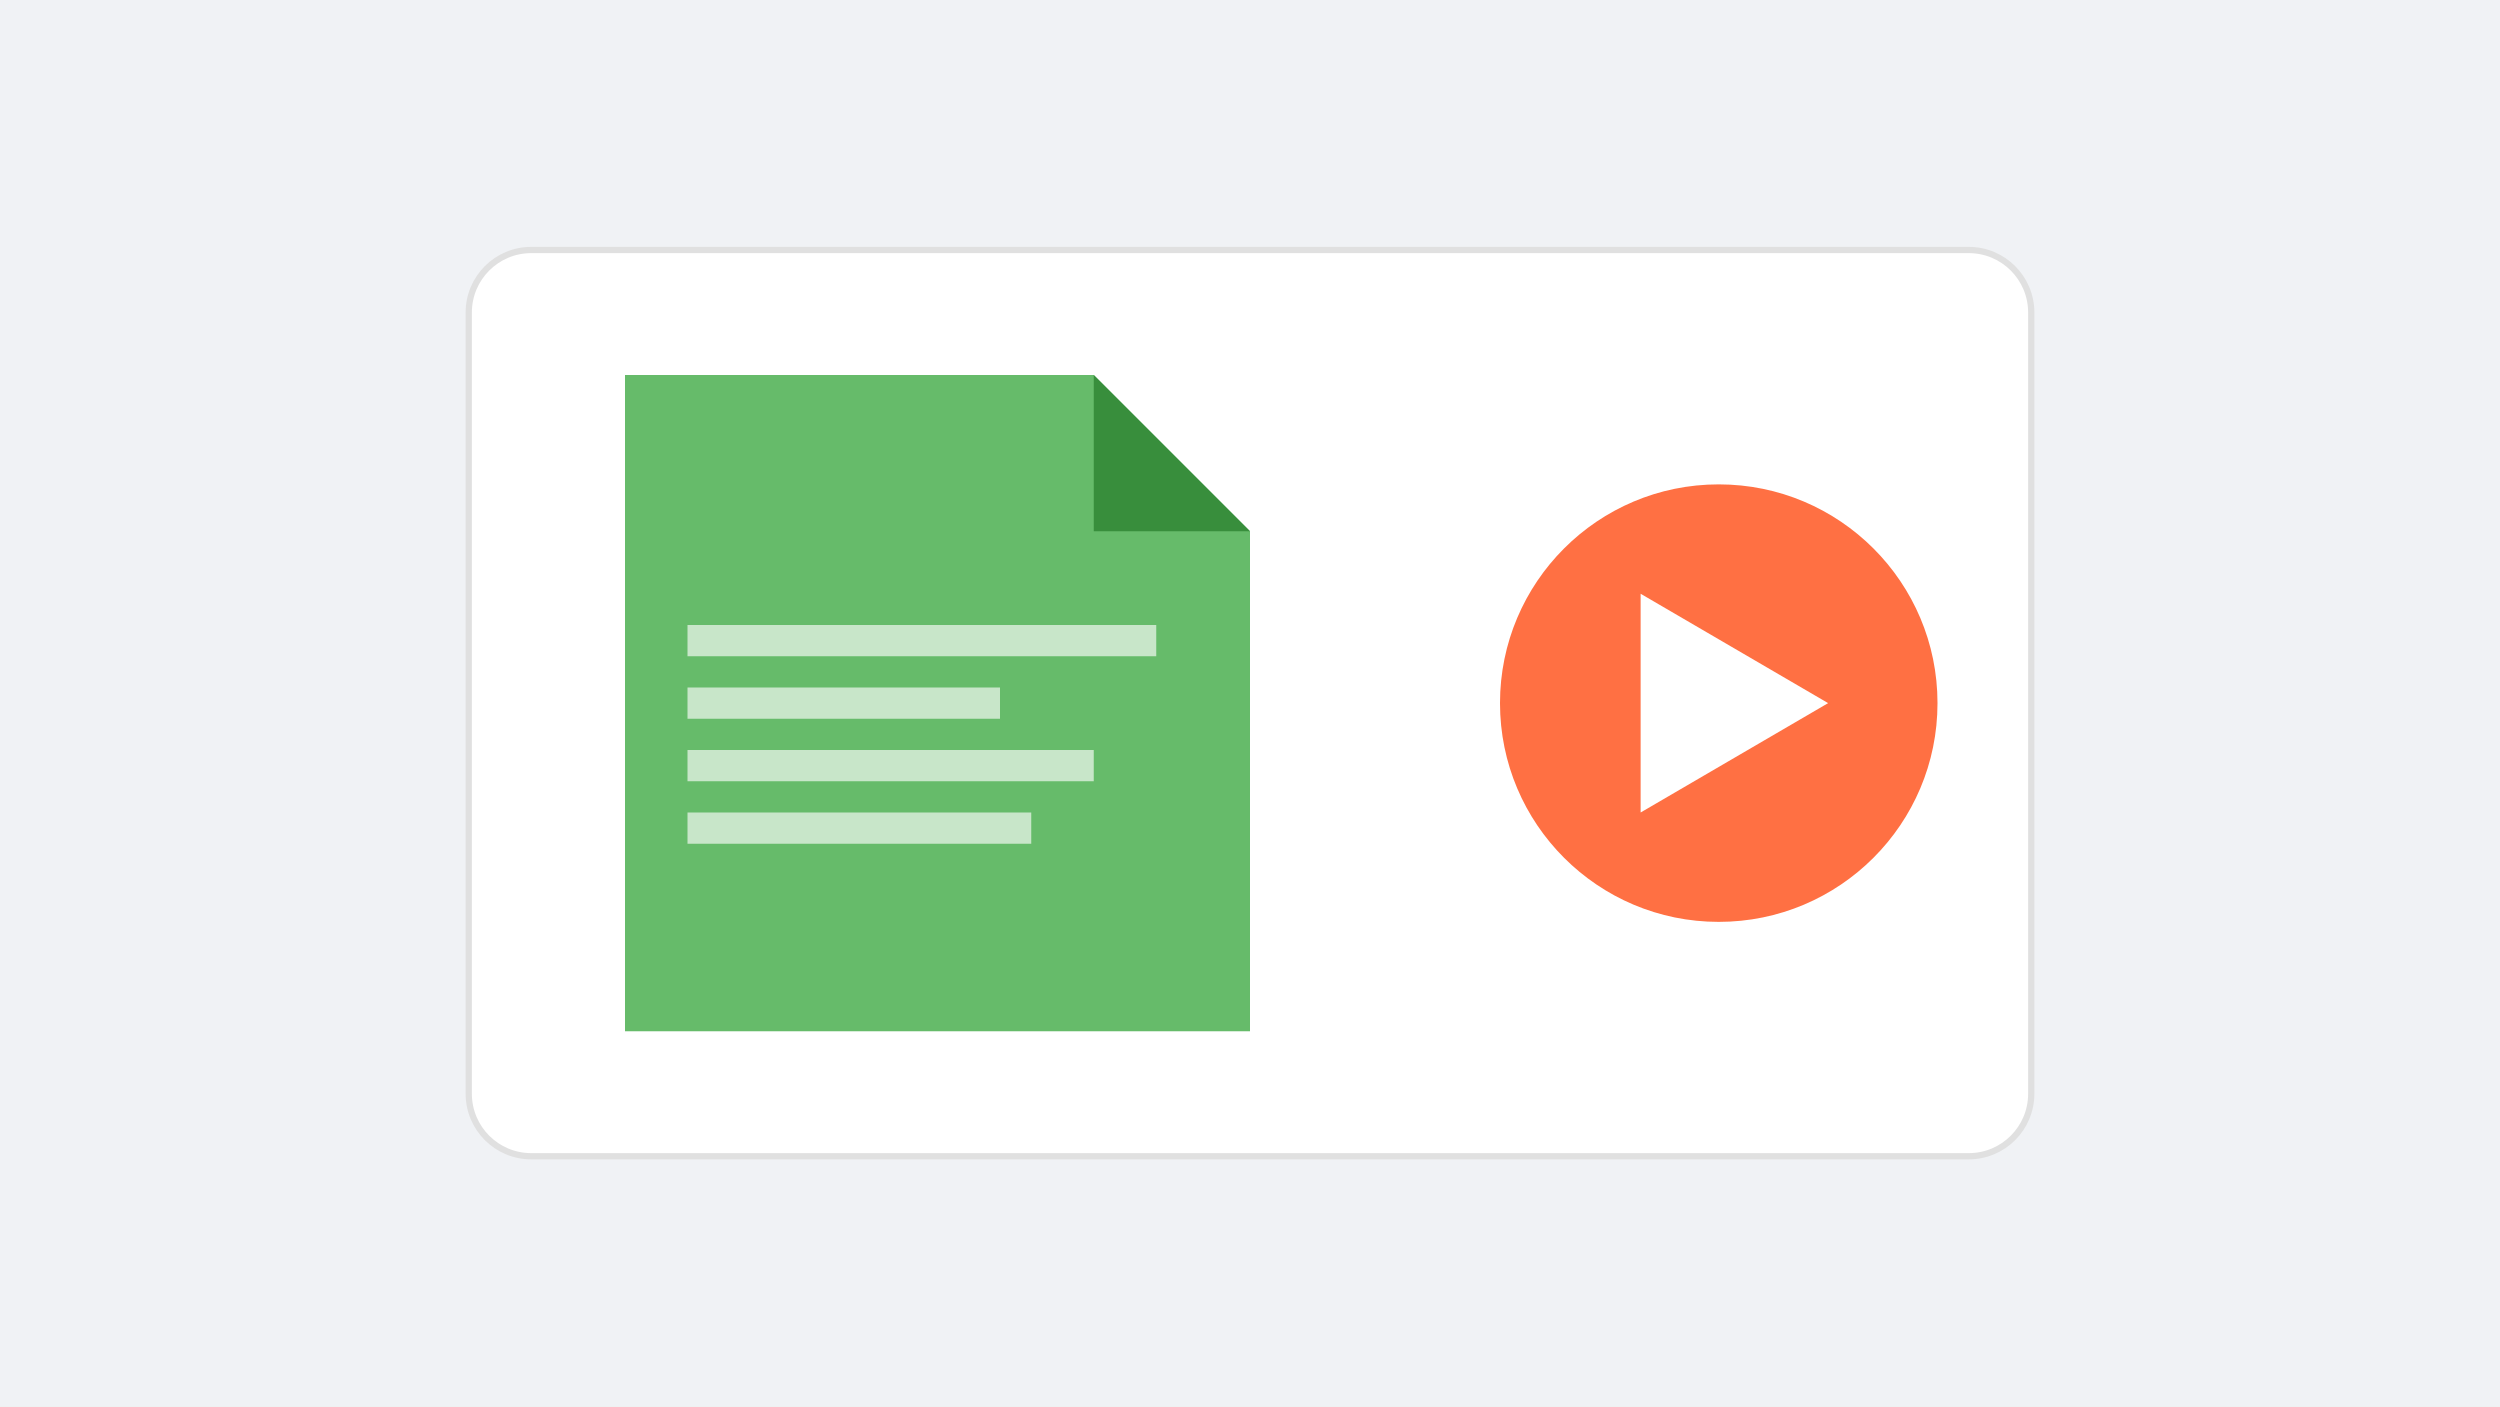
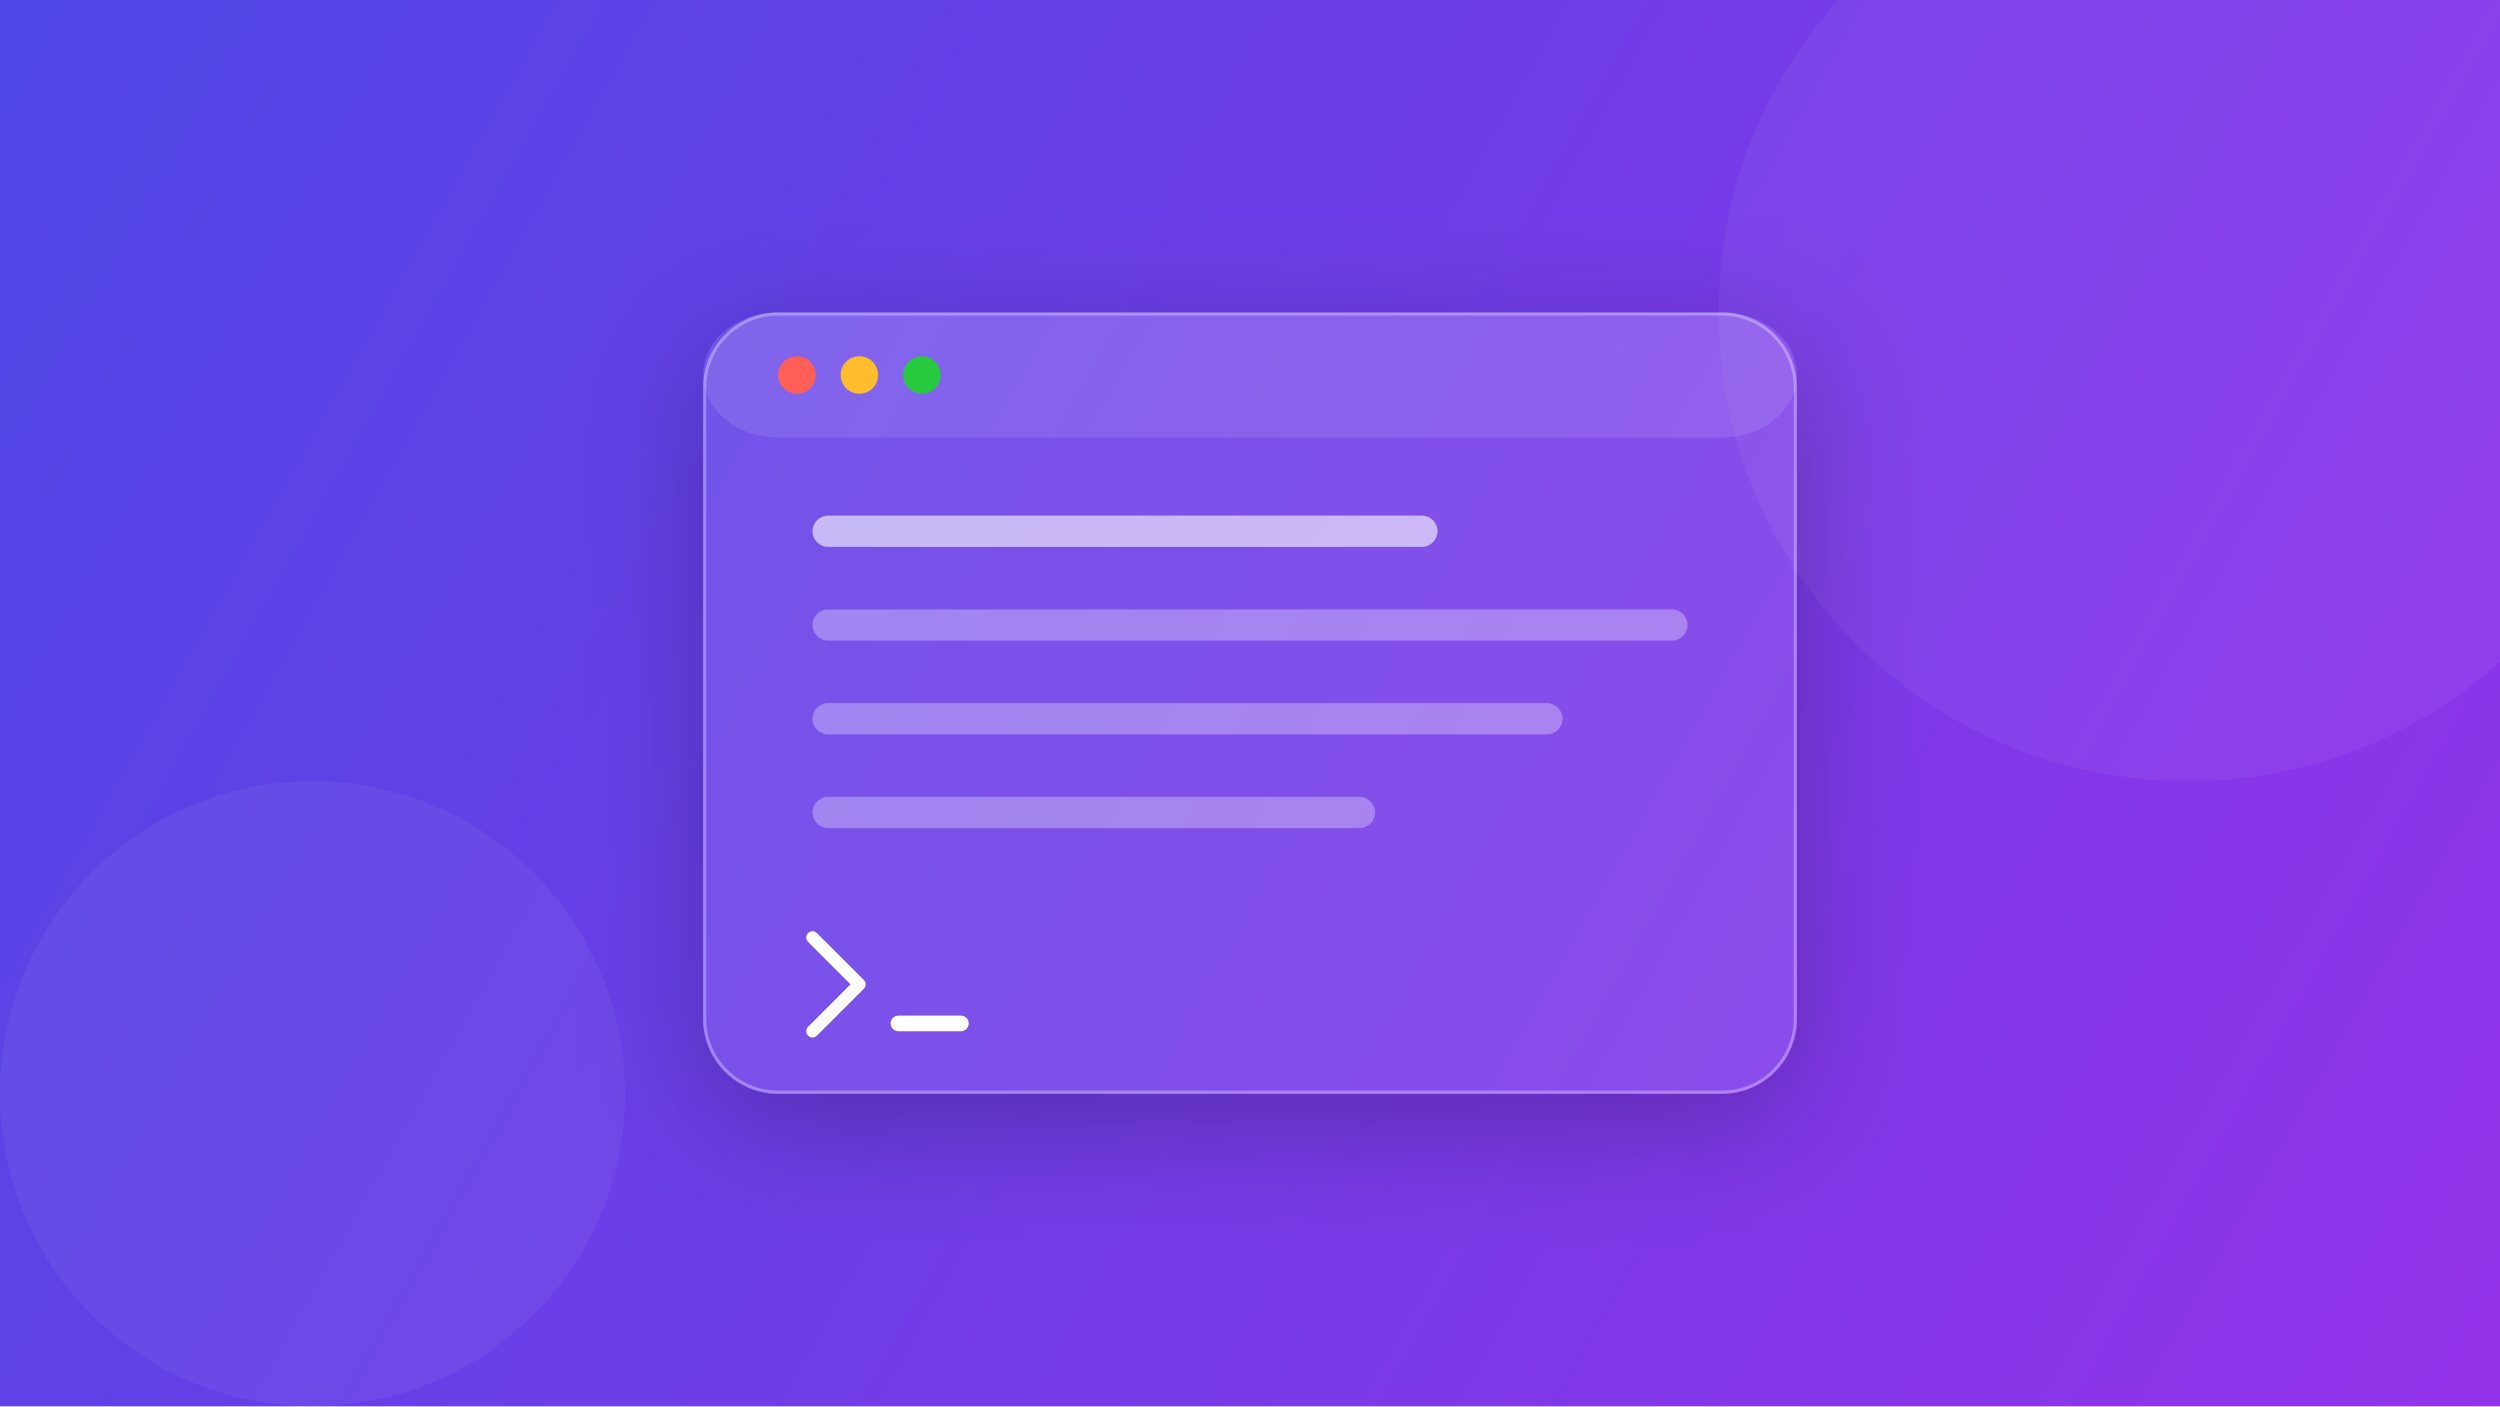
- <svg xmlns="http://www.w3.org/2000/svg" width="800" height="450" viewBox="0 0 800 450">
-   <rect x="0" y="0" width="800" height="450" fill="#f0f2f5" />
-   <rect x="150" y="80" width="500" height="290" rx="20" ry="20" fill="#ffffff" stroke="#e0e0e0" stroke-width="2" />
-   <path d="M200 120 L200 330 L400 330 L400 170 L350 120 Z" fill="#66bb6a" />
-   <path d="M400 170 L350 120 L350 170 Z" fill="#388e3c" />
-   <rect x="220" y="200" width="150" height="10" fill="#c8e6c9" />
-   <rect x="220" y="220" width="100" height="10" fill="#c8e6c9" />
-   <rect x="220" y="240" width="130" height="10" fill="#c8e6c9" />
-   <rect x="220" y="260" width="110" height="10" fill="#c8e6c9" />
-   <circle cx="550" cy="225" r="70" fill="#ff7043" />
-   <path d="M525 190 L585 225 L525 260 Z" fill="#ffffff" />
+ <svg xmlns="http://www.w3.org/2000/svg" width="800" height="450" viewBox="0 0 800 450" fill="none">
+   <rect width="800" height="450" fill="url(#bg_gradient)" />
+   <circle cx="700" cy="100" r="150" fill="white" fill-opacity="0.05" />
+   <circle cx="100" cy="350" r="100" fill="white" fill-opacity="0.05" />
+   <g filter="url(#dropShadow)">
+     <rect x="225" y="100" width="350" height="250" rx="24" fill="white" fill-opacity="0.1" style="backdrop-filter:blur(10px)" />
+     <rect x="225.5" y="100.5" width="349" height="249" rx="23.5" stroke="white" stroke-opacity="0.3" />
+     <rect x="225" y="100" width="350" height="40" rx="24" fill="white" fill-opacity="0.1" />
+     <circle cx="255" cy="120" r="6" fill="#FF5F56" />
+     <circle cx="275" cy="120" r="6" fill="#FFBD2E" />
+     <circle cx="295" cy="120" r="6" fill="#27C93F" />
+     <rect x="260" y="165" width="200" height="10" rx="5" fill="white" fill-opacity="0.6" />
+     <rect x="260" y="195" width="280" height="10" rx="5" fill="white" fill-opacity="0.3" />
+     <rect x="260" y="225" width="240" height="10" rx="5" fill="white" fill-opacity="0.3" />
+     <rect x="260" y="255" width="180" height="10" rx="5" fill="white" fill-opacity="0.3" />
+     <path d="M260 300L275 315L260 330" stroke="white" stroke-width="4" stroke-linecap="round" stroke-linejoin="round" />
+     <rect x="285" y="325" width="25" height="5" rx="2.5" fill="white">
+       <animate attributeName="opacity" values="1;0;1" dur="1s" repeatCount="indefinite" />
+     </rect>
+   </g>
+   <defs>
+     <linearGradient id="bg_gradient" x1="0" y1="0" x2="800" y2="450" gradientUnits="userSpaceOnUse">
+       <stop stop-color="#4F46E5" />
+       <stop offset="1" stop-color="#9333EA" />
+     </linearGradient>
+     <filter id="dropShadow" x="185" y="70" width="430" height="330" filterUnits="userSpaceOnUse" color-interpolation-filters="sRGB">
+       <feFlood flood-opacity="0" result="BackgroundImageFix" />
+       <feColorMatrix in="SourceAlpha" type="matrix" values="0 0 0 0 0 0 0 0 0 0 0 0 0 0 0 0 0 0 127 0" result="hardAlpha" />
+       <feOffset dy="10" />
+       <feGaussianBlur stdDeviation="20" />
+       <feComposite in2="hardAlpha" operator="out" />
+       <feColorMatrix type="matrix" values="0 0 0 0 0 0 0 0 0 0 0 0 0 0 0 0 0 0 0.25 0" />
+       <feBlend mode="normal" in2="BackgroundImageFix" result="effect1_dropShadow" />
+       <feBlend mode="normal" in="SourceGraphic" in2="effect1_dropShadow" result="shape" />
+     </filter>
+   </defs>
</svg>
